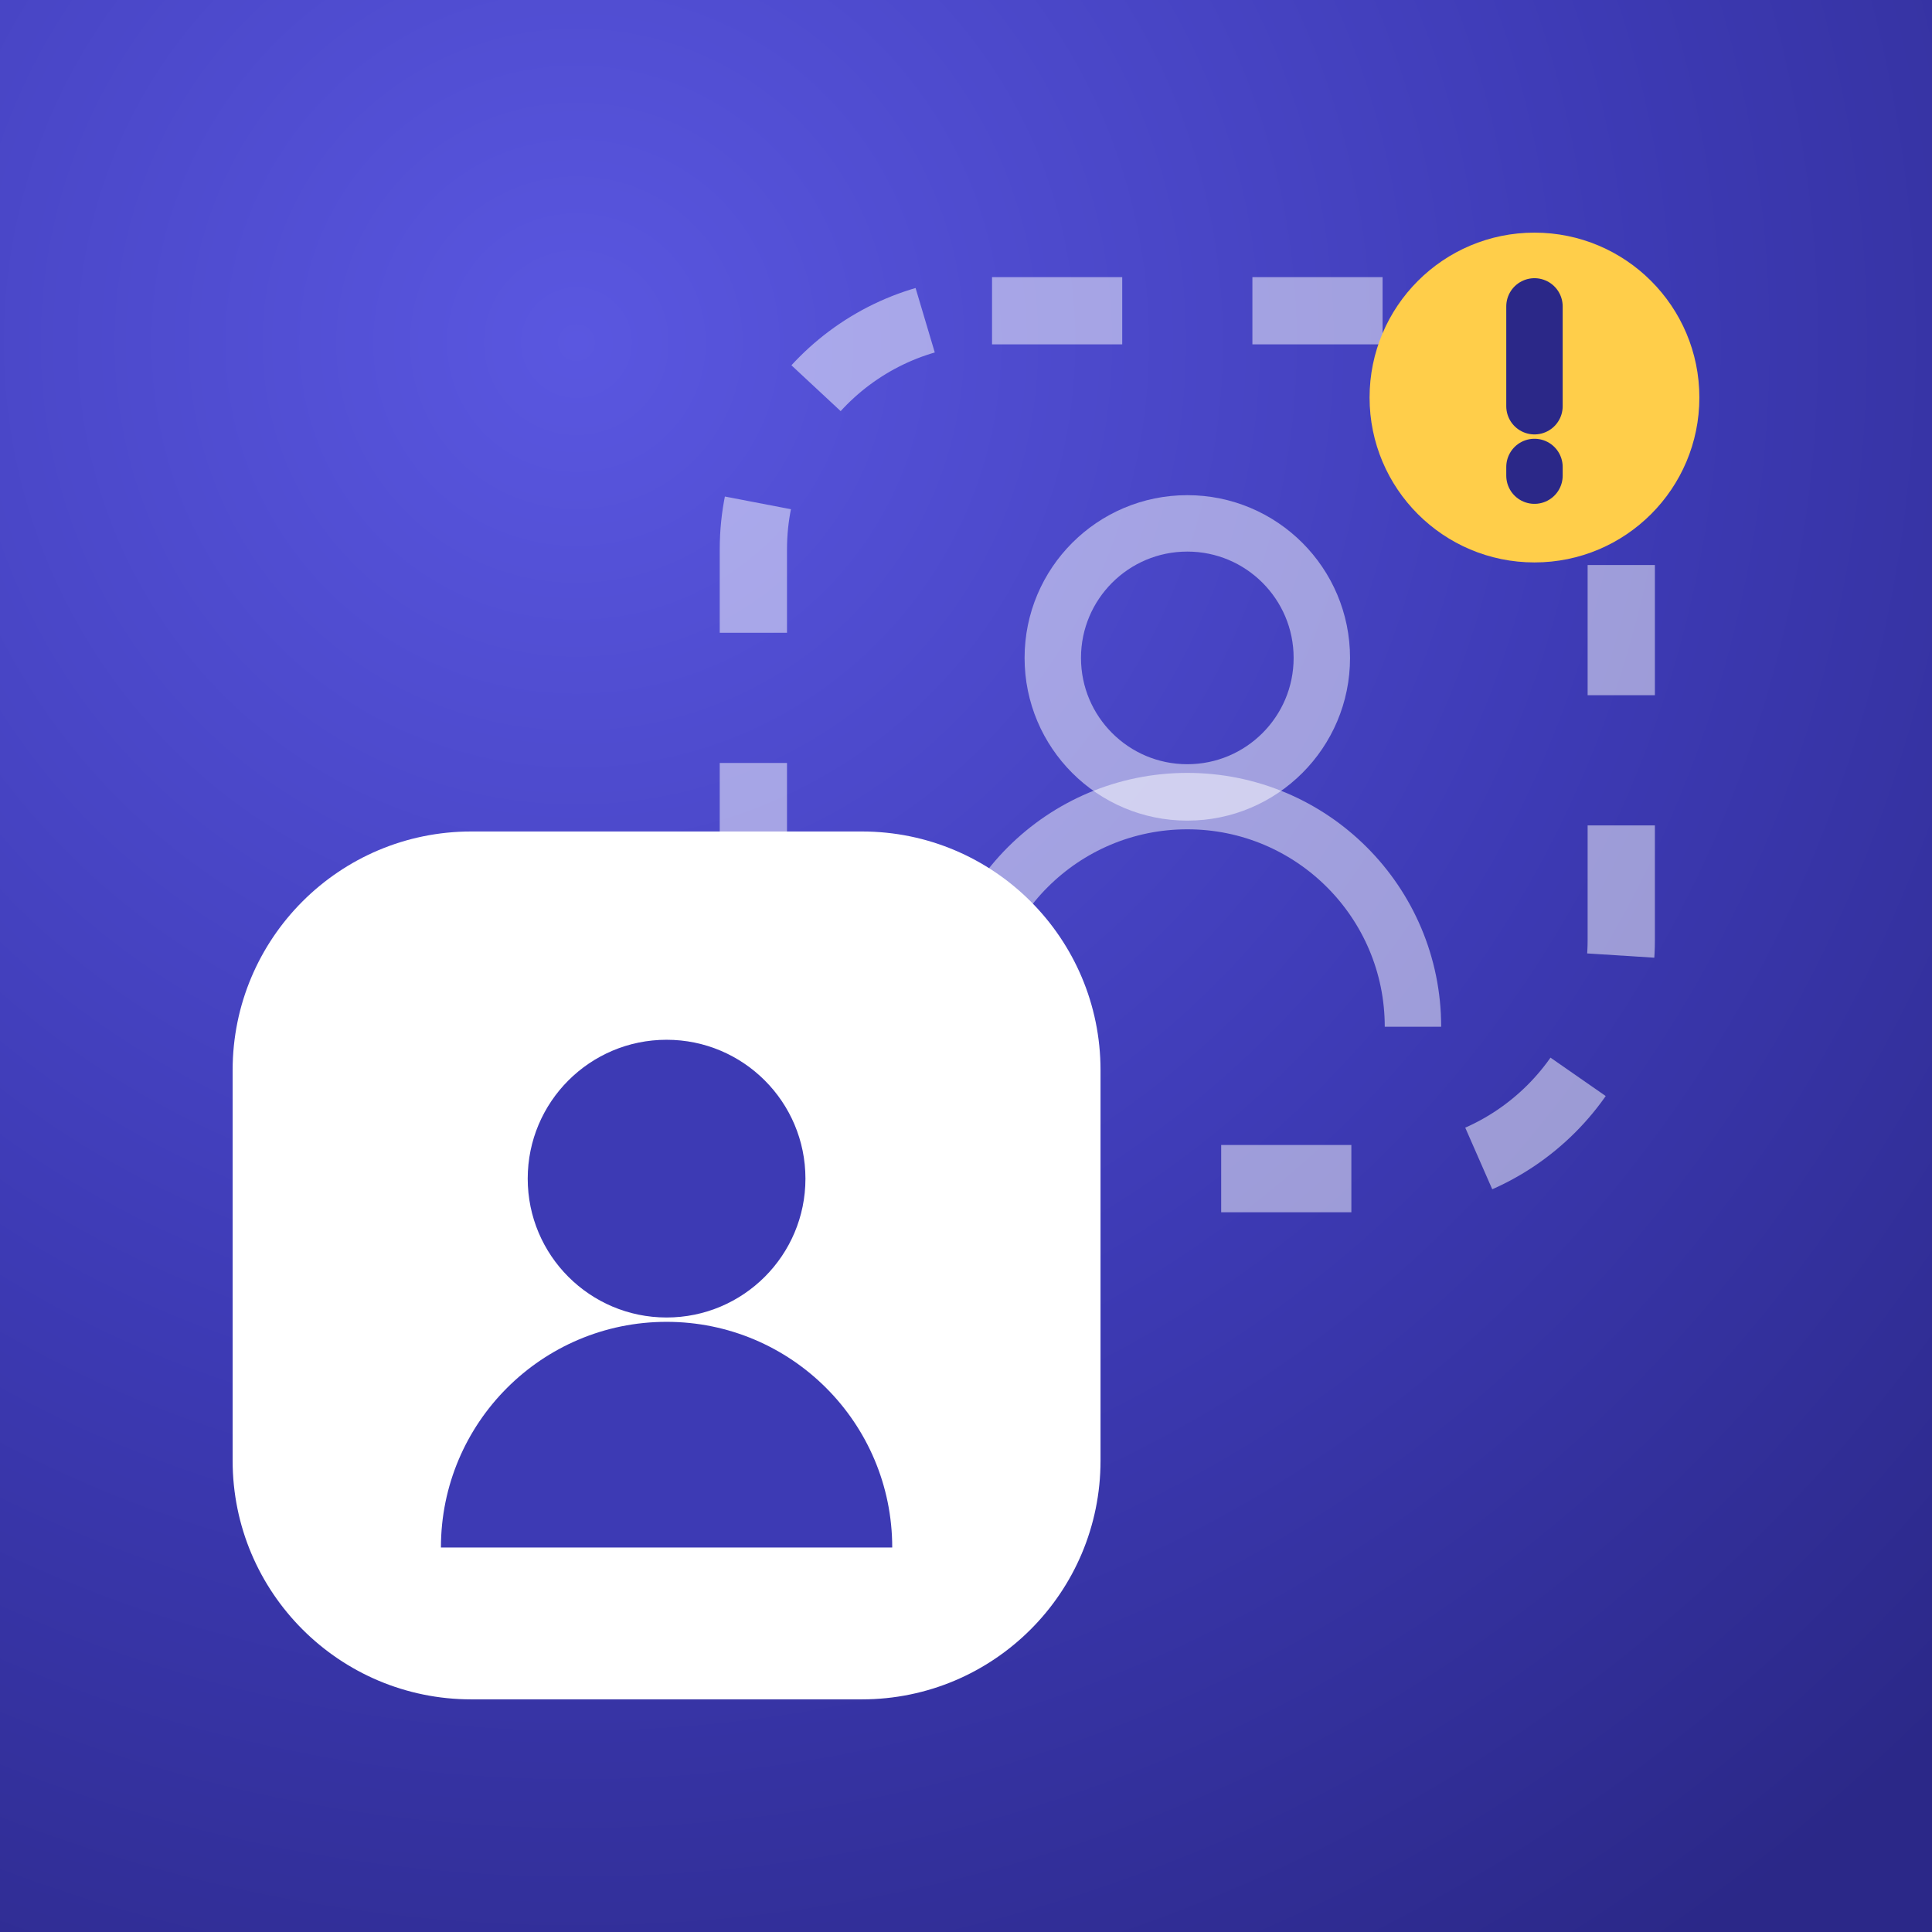
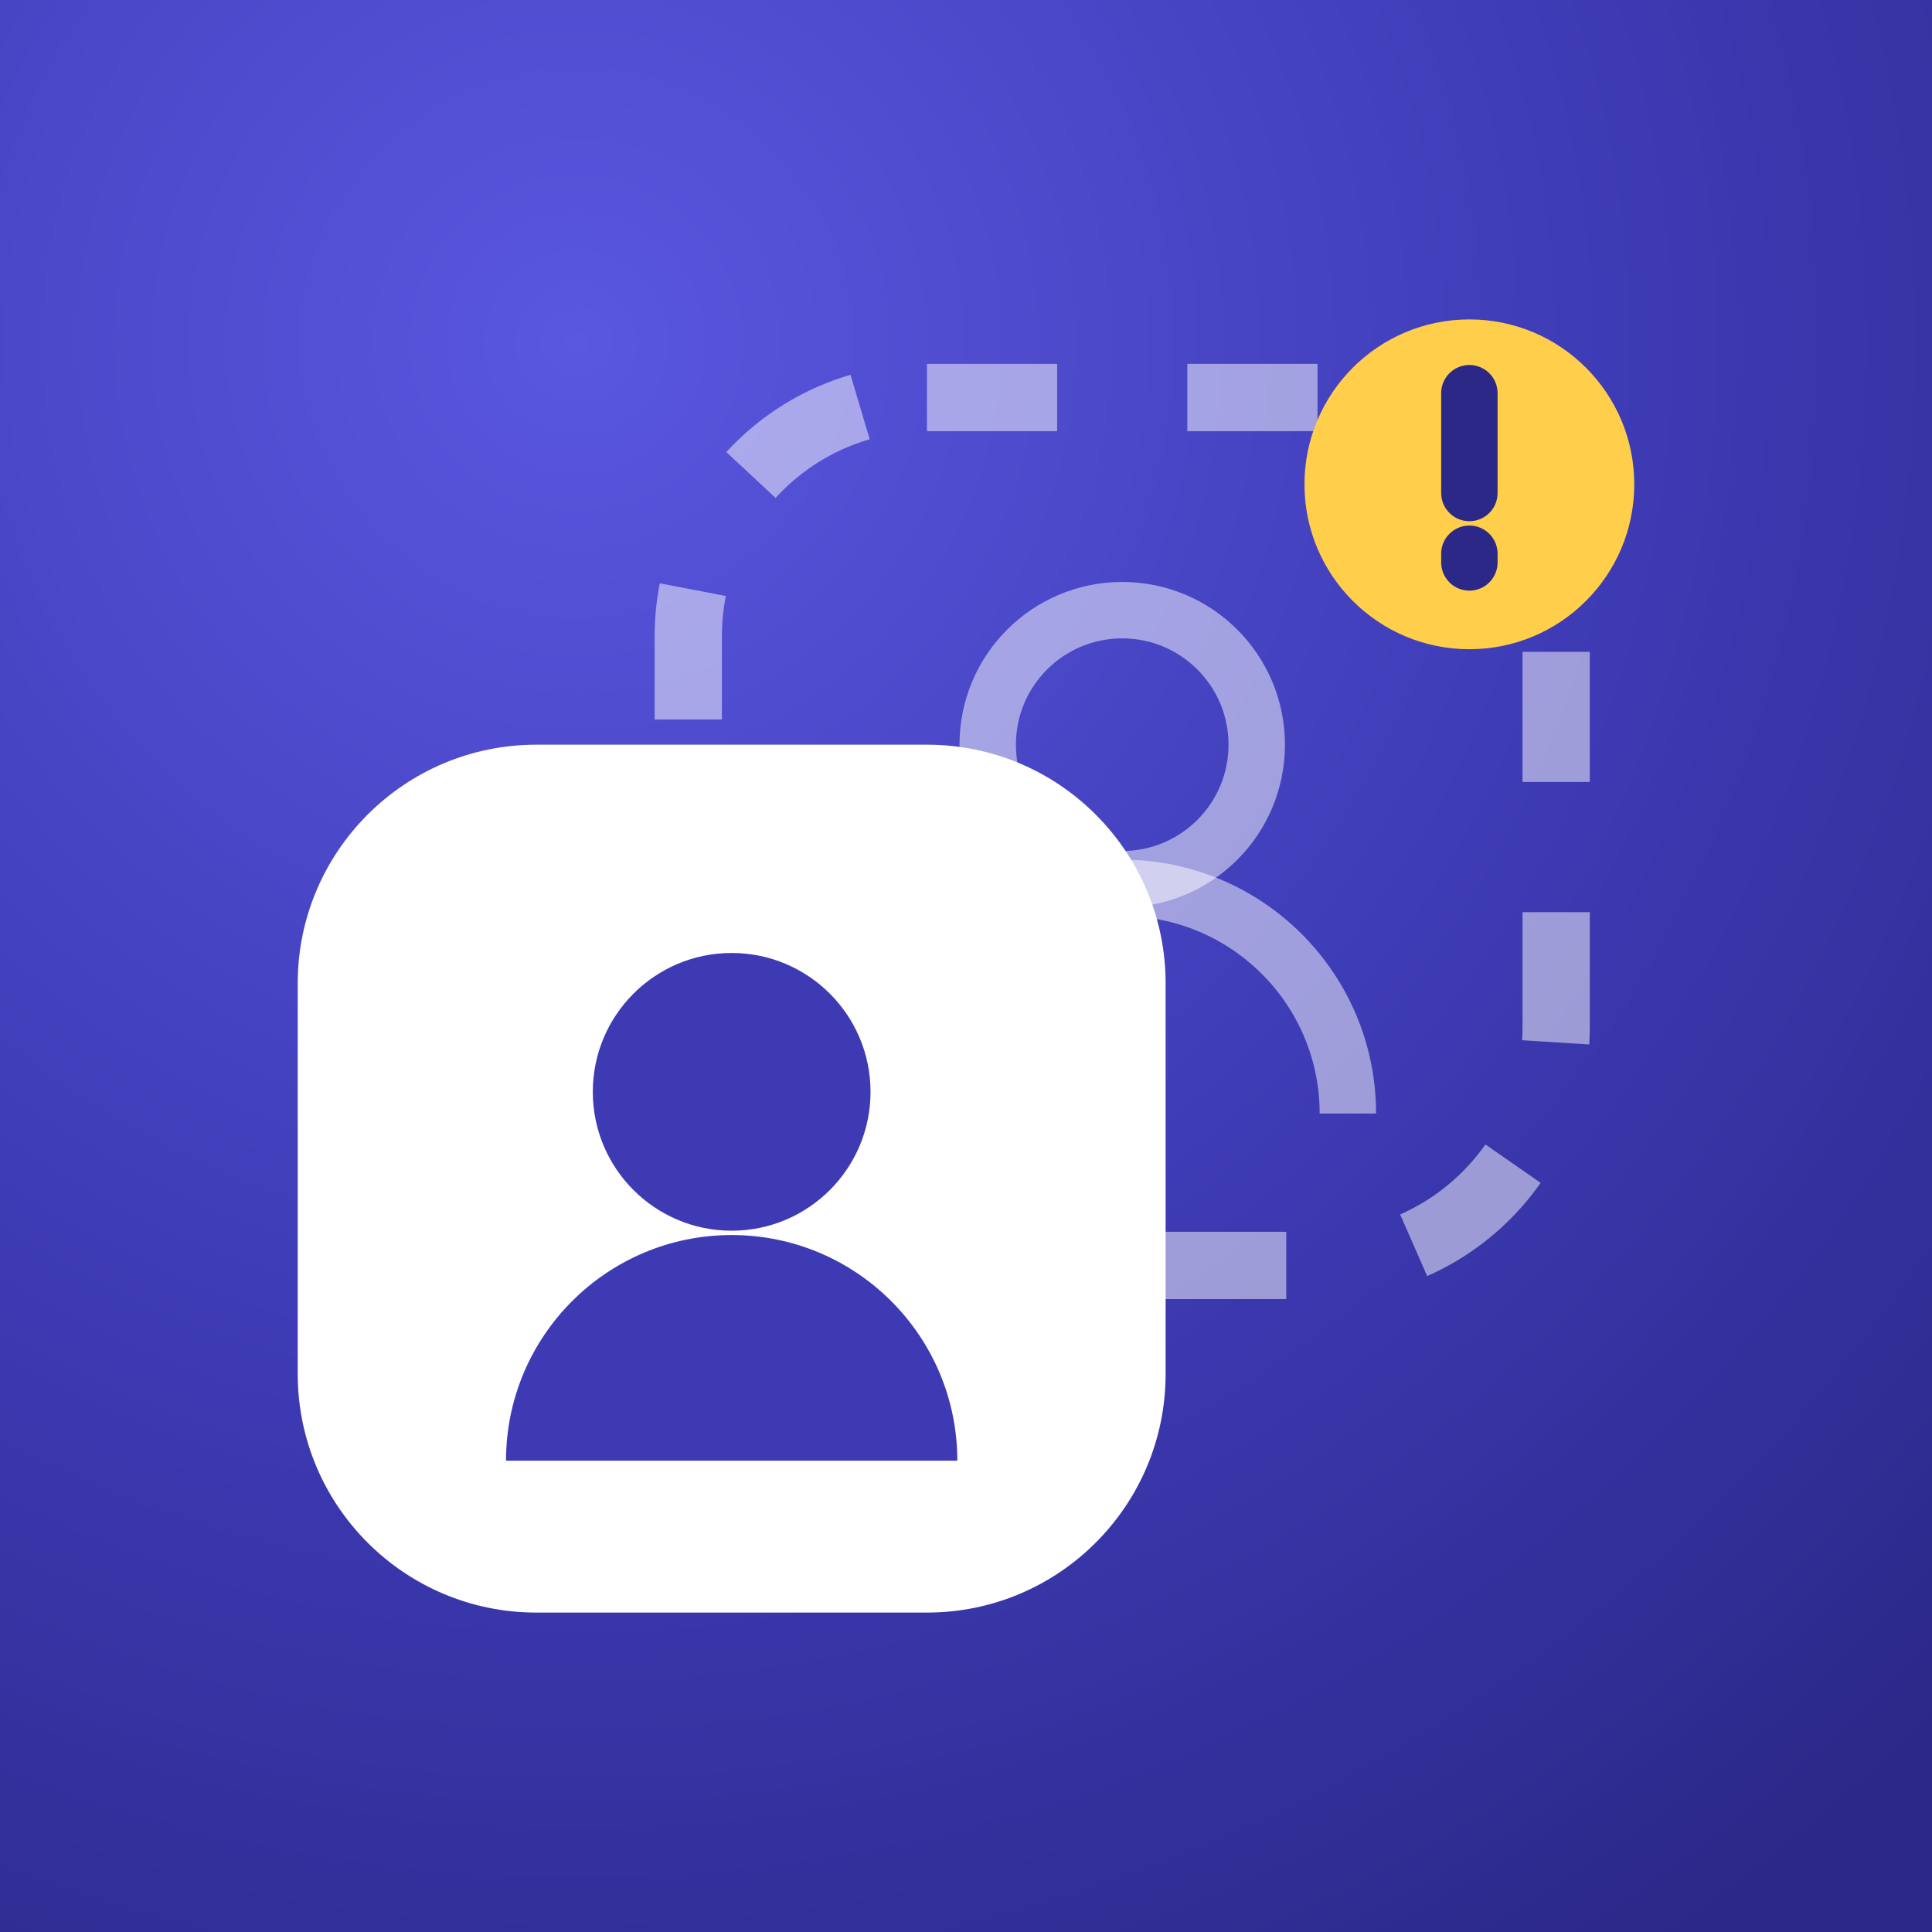
<svg xmlns="http://www.w3.org/2000/svg" width="1024" height="1024" viewBox="0 0 1024 1024">
  <defs>
    <radialGradient id="bg" cx="30%" cy="18%" r="100%">
      <stop offset="0%" stop-color="#5a57e0" />
      <stop offset="55%" stop-color="#3d3ab4" />
      <stop offset="100%" stop-color="#2b2888" />
    </radialGradient>
  </defs>
  <rect width="1024" height="1024" fill="url(#bg)" />
-   <g transform="translate(-66.45,-59.55) scale(11.5)">
-     <g transform="translate(-3.5,1.5)">
-       <rect x="44" y="18" width="40" height="40" rx="11" fill="none" stroke="#ffffff" stroke-opacity="0.5" stroke-width="3.1" stroke-dasharray="6 6" />
-       <circle cx="64" cy="34" r="6.2" fill="none" stroke="#ffffff" stroke-opacity="0.5" stroke-width="2.6" />
-       <path d="M53.6 51 a10.4 10.4 0 0 1 20.8 0" fill="none" stroke="#ffffff" stroke-opacity="0.5" stroke-width="2.6" />
-       <rect x="20" y="42" width="40" height="40" rx="11" fill="#ffffff" />
-       <circle cx="40" cy="58" r="6.4" fill="#3d3ab4" />
-       <path d="M29.6 75 a10.4 10.4 0 0 1 20.8 0 z" fill="#3d3ab4" />
-       <circle cx="80" cy="22" r="7.6" fill="#ffce4a" />
-       <path d="M80 17.8 v4.6 M80 25.2 v0.4" stroke="#2b2888" stroke-width="2.6" stroke-linecap="round" />
-     </g>
+   <g transform="translate(-72.2,-88.3) scale(11.5)">
+     <rect x="38" y="26" width="40" height="40" rx="11" fill="none" stroke="#ffffff" stroke-opacity="0.5" stroke-width="3.1" stroke-dasharray="6 6" />
+     <circle cx="58" cy="42" r="6.2" fill="none" stroke="#ffffff" stroke-opacity="0.5" stroke-width="2.6" />
+     <path d="M47.6 59 a10.4 10.4 0 0 1 20.8 0" fill="none" stroke="#ffffff" stroke-opacity="0.5" stroke-width="2.6" />
+     <rect x="20" y="42" width="40" height="40" rx="11" fill="#ffffff" />
+     <circle cx="40" cy="58" r="6.4" fill="#3d3ab4" />
+     <path d="M29.6 75 a10.4 10.4 0 0 1 20.8 0 z" fill="#3d3ab4" />
+     <circle cx="74" cy="30" r="7.6" fill="#ffce4a" />
+     <path d="M74 25.8 v4.6 M74 33.2 v0.4" stroke="#2b2888" stroke-width="2.6" stroke-linecap="round" />
  </g>
</svg>
